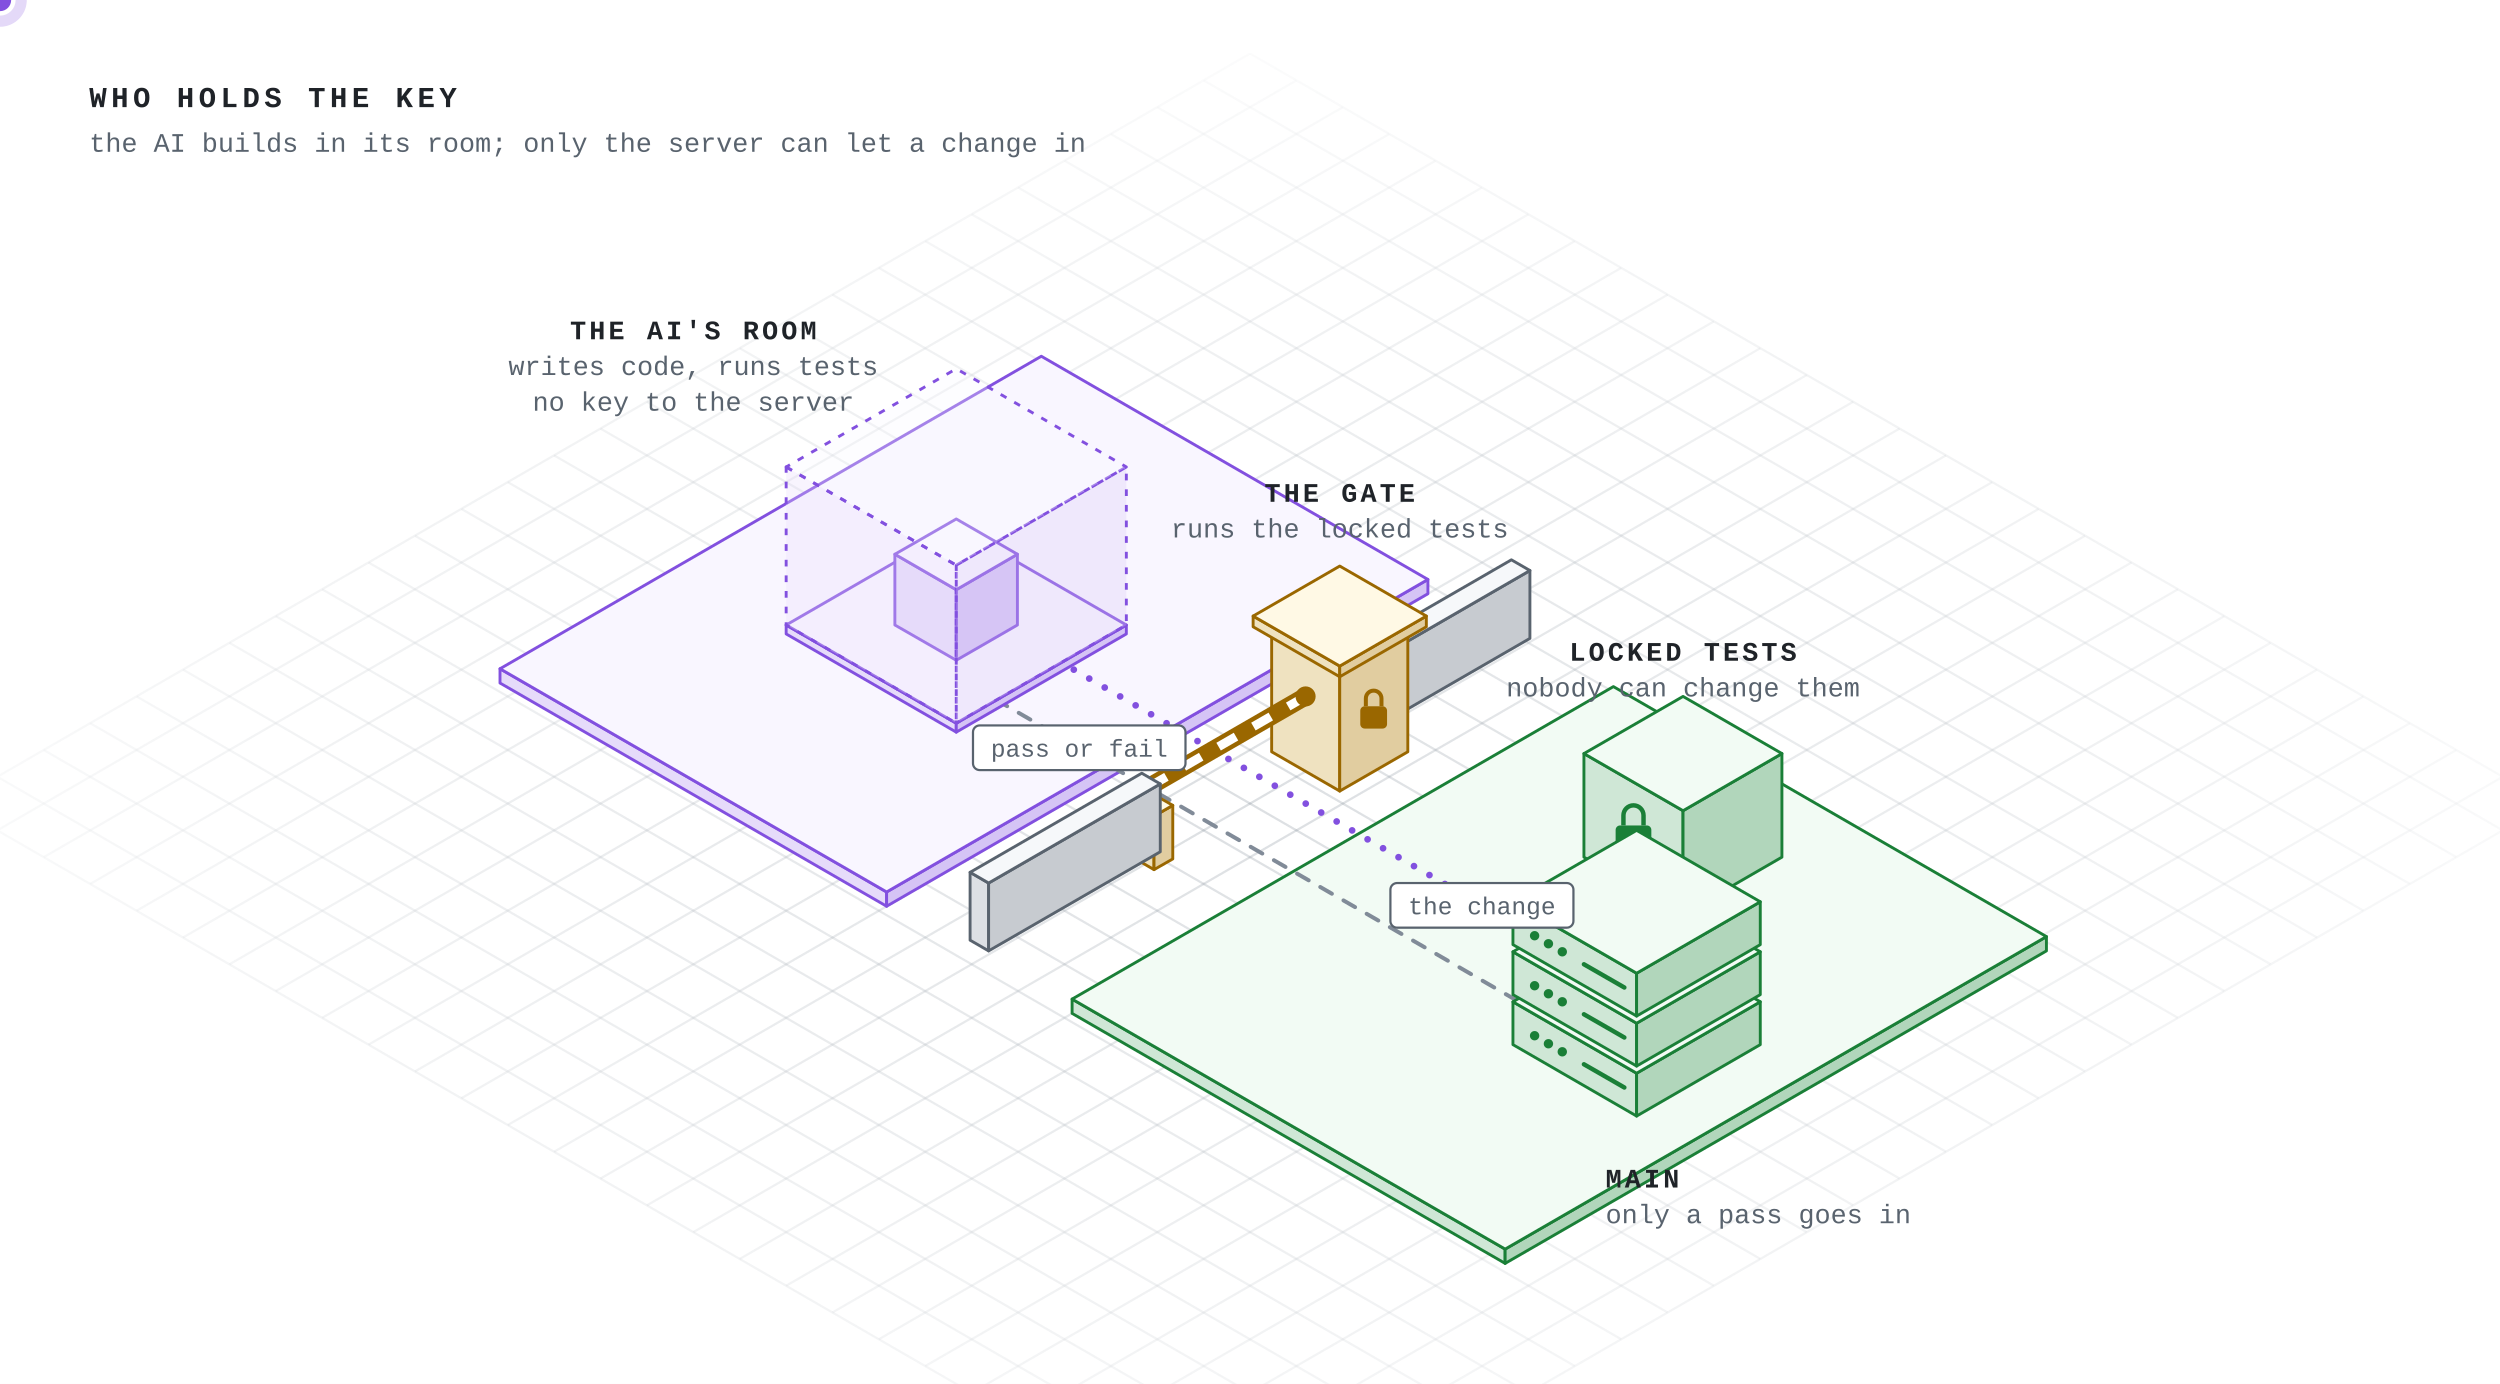
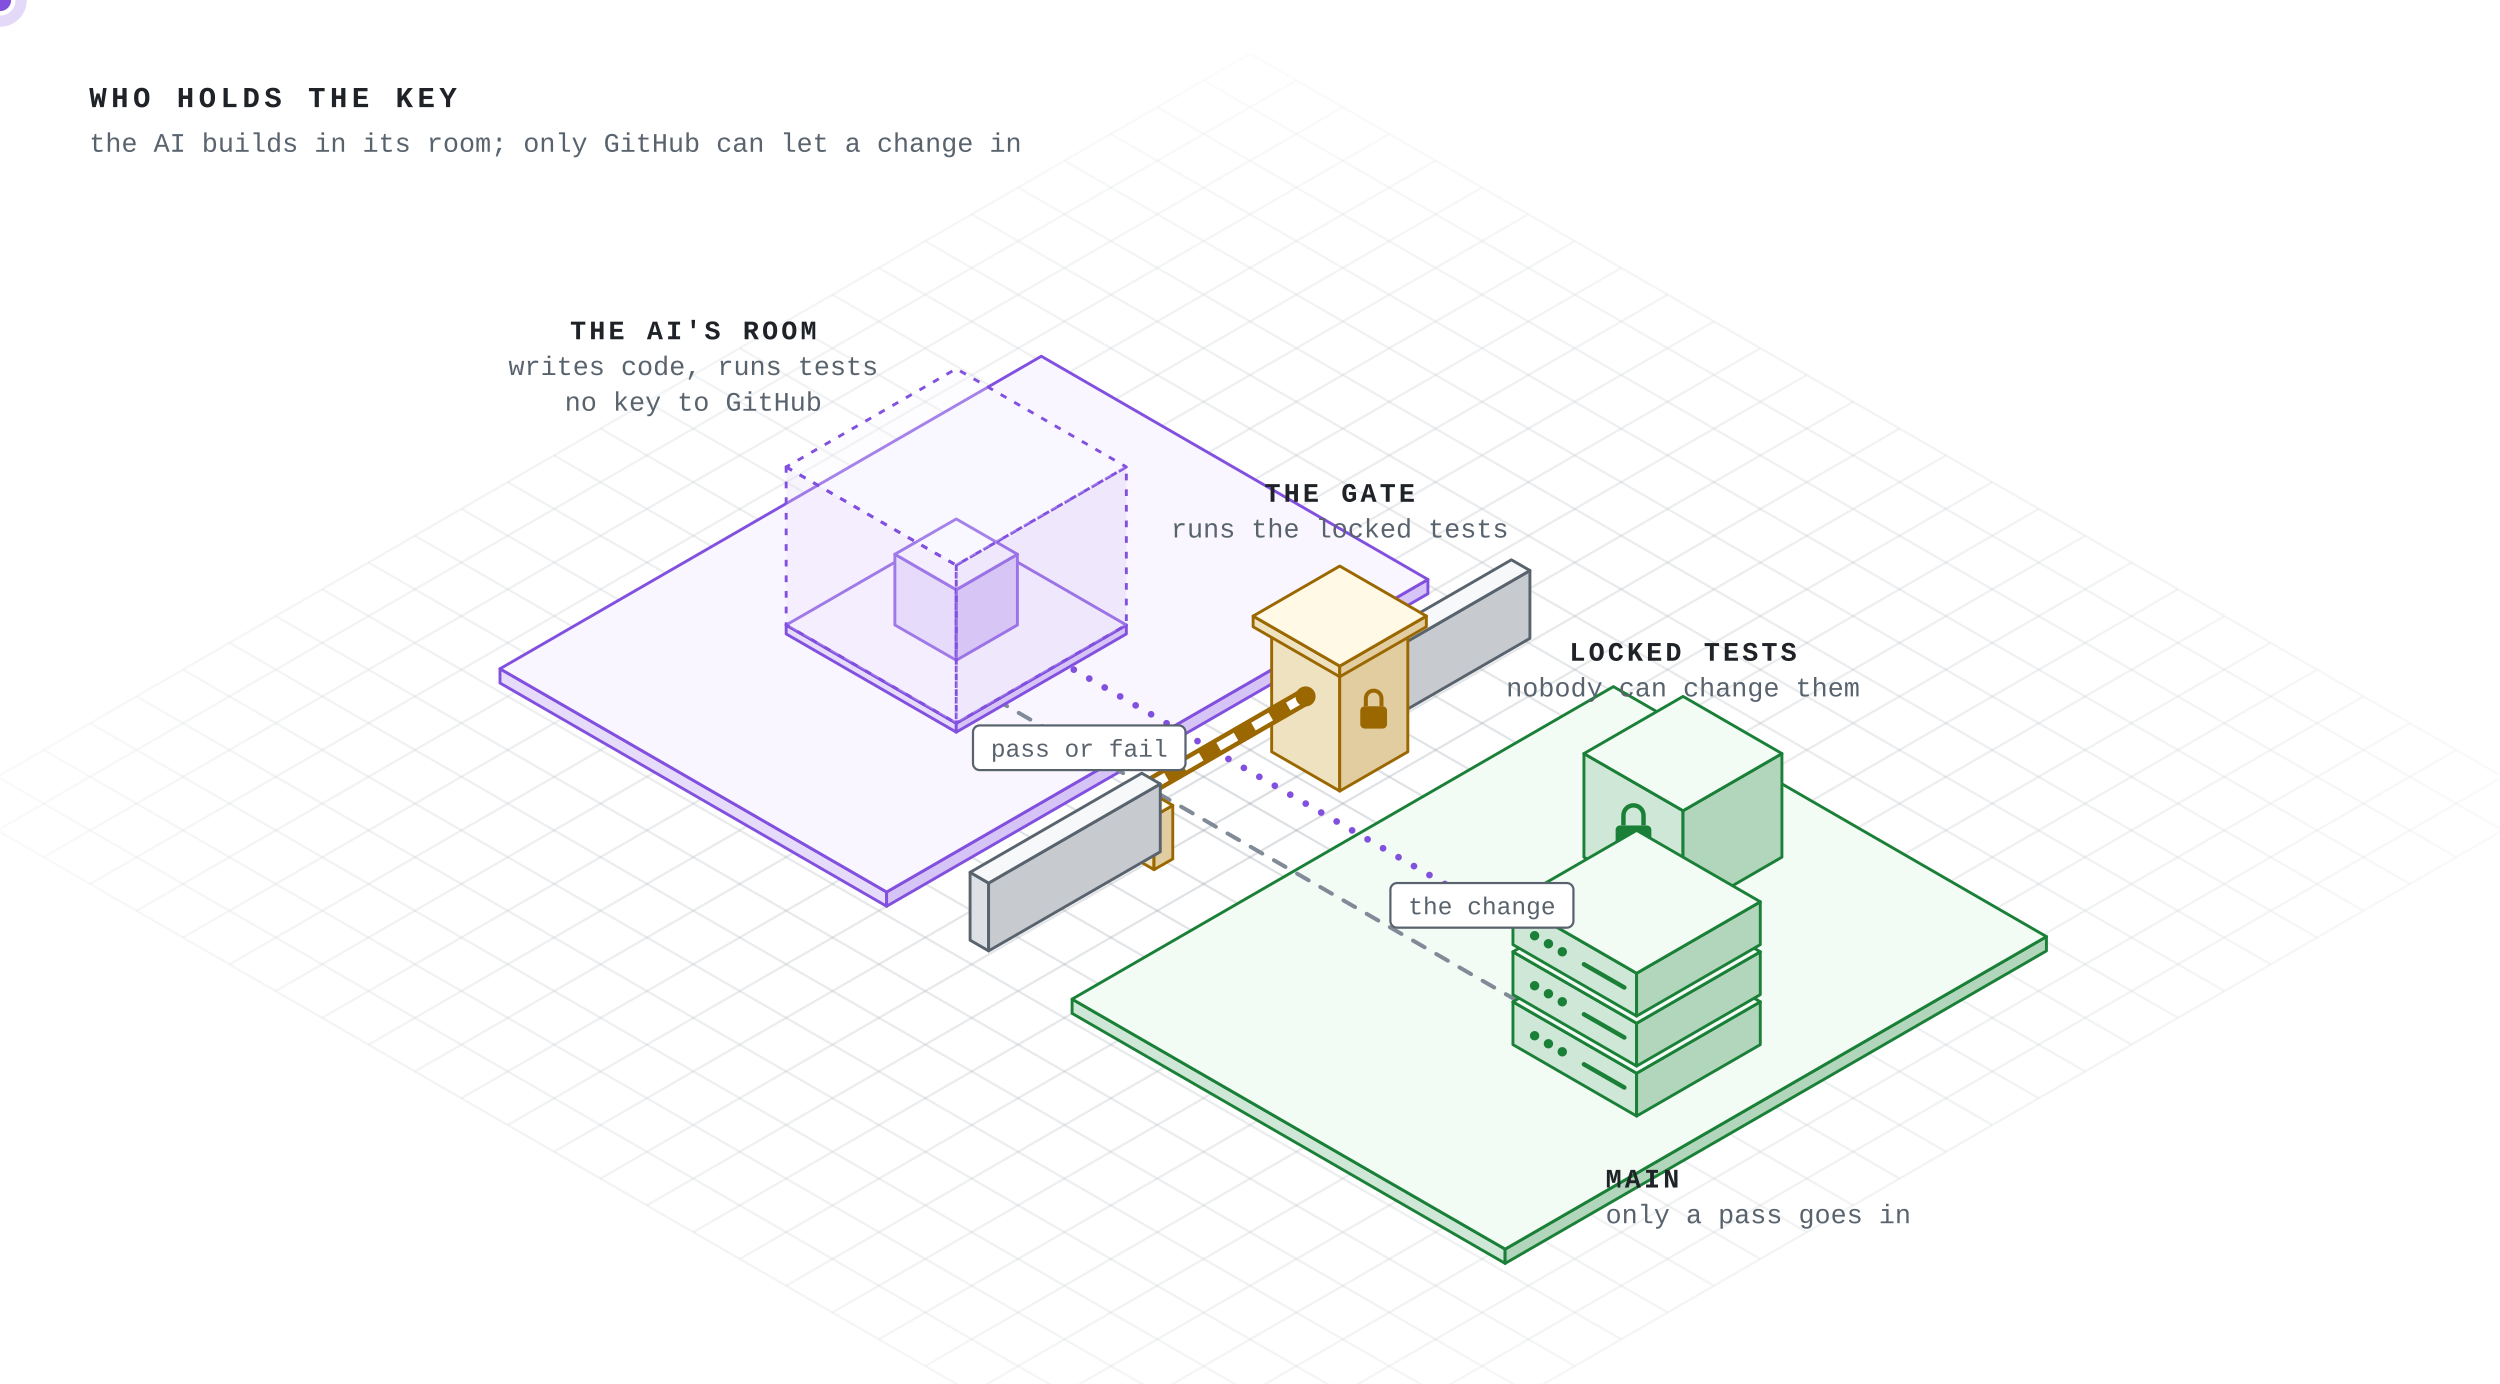
<svg xmlns="http://www.w3.org/2000/svg" viewBox="0 0 1120 620" width="1120" height="620" role="img" aria-labelledby="title desc" font-family="ui-monospace, SFMono-Regular, 'JetBrains Mono', 'Cascadia Mono', Menlo, Consolas, 'Liberation Mono', monospace">
  <defs>
    <radialGradient id="glow" cx="0.500" cy="0.581" r="0.6">
      <stop offset="0" stop-color="#fff" stop-opacity="1" />
      <stop offset="1" stop-color="#fff" stop-opacity="0" />
    </radialGradient>
    <mask id="fade">
      <rect width="1120" height="620" fill="url(#glow)" />
    </mask>
    <marker id="arrow-main" viewBox="0 0 10 10" refX="9" refY="5" markerWidth="10" markerHeight="10" markerUnits="userSpaceOnUse" orient="auto-start-reverse">
      <path d="M1,1 L9,5 L1,9 L3.2,5 z" fill="#8250df" />
    </marker>
    <marker id="arrow-side" viewBox="0 0 10 10" refX="9" refY="5" markerWidth="10" markerHeight="10" markerUnits="userSpaceOnUse" orient="auto-start-reverse">
      <path d="M1,1 L9,5 L1,9 L3.2,5 z" fill="#818b98" />
    </marker>
    <marker id="arrow-fail" viewBox="0 0 10 10" refX="9" refY="5" markerWidth="10" markerHeight="10" markerUnits="userSpaceOnUse" orient="auto-start-reverse">
      <path d="M1,1 L9,5 L1,9 L3.2,5 z" fill="#cf222e" />
    </marker>
    <marker id="arrow-pass" viewBox="0 0 10 10" refX="9" refY="5" markerWidth="10" markerHeight="10" markerUnits="userSpaceOnUse" orient="auto-start-reverse">
      <path d="M1,1 L9,5 L1,9 L3.2,5 z" fill="#1a7f37" />
    </marker>
  </defs>
  <style>.main{stroke-width:3;stroke-dasharray:0 8;animation:flow .8s linear infinite}.side{stroke-width:1.8;stroke-dasharray:6 6;animation:side 1.6s linear infinite}@keyframes flow{to{stroke-dashoffset:-8}}@keyframes side{to{stroke-dashoffset:-12}}.arm{transform-box:view-box;animation:arm 6.15s ease-in-out infinite}@keyframes arm{0%,21.7%{transform:rotate(0)}25.7%,65.9%{transform:rotate(80deg)}71.9%,100%{transform:rotate(0)}}@media (prefers-reduced-motion:reduce){.main,.side,.arm{animation:none}.ticket{display:none}}</style>
  <rect width="1120" height="620" fill="#ffffff" />
  <g mask="url(#fade)">
    <line x1="560.0" y1="24.0" x2="-22.0" y2="360.0" stroke="#818b98" stroke-opacity="0.28" stroke-width="1" />
    <line x1="560.0" y1="24.0" x2="1142.0" y2="360.0" stroke="#818b98" stroke-opacity="0.28" stroke-width="1" />
    <line x1="580.8" y1="36.0" x2="-1.2" y2="372.0" stroke="#818b98" stroke-opacity="0.28" stroke-width="1" />
    <line x1="539.2" y1="36.0" x2="1121.2" y2="372.0" stroke="#818b98" stroke-opacity="0.28" stroke-width="1" />
    <line x1="601.6" y1="48.0" x2="19.6" y2="384.0" stroke="#818b98" stroke-opacity="0.28" stroke-width="1" />
    <line x1="518.4" y1="48.0" x2="1100.4" y2="384.0" stroke="#818b98" stroke-opacity="0.28" stroke-width="1" />
    <line x1="622.4" y1="60.0" x2="40.4" y2="396.0" stroke="#818b98" stroke-opacity="0.28" stroke-width="1" />
    <line x1="497.6" y1="60.0" x2="1079.6" y2="396.0" stroke="#818b98" stroke-opacity="0.28" stroke-width="1" />
    <line x1="643.1" y1="72.0" x2="61.2" y2="408.0" stroke="#818b98" stroke-opacity="0.28" stroke-width="1" />
    <line x1="476.9" y1="72.0" x2="1058.8" y2="408.0" stroke="#818b98" stroke-opacity="0.28" stroke-width="1" />
    <line x1="663.9" y1="84.0" x2="82.0" y2="420.0" stroke="#818b98" stroke-opacity="0.28" stroke-width="1" />
    <line x1="456.1" y1="84.0" x2="1038.0" y2="420.0" stroke="#818b98" stroke-opacity="0.28" stroke-width="1" />
    <line x1="684.7" y1="96.0" x2="102.8" y2="432.0" stroke="#818b98" stroke-opacity="0.28" stroke-width="1" />
    <line x1="435.3" y1="96.0" x2="1017.2" y2="432.0" stroke="#818b98" stroke-opacity="0.28" stroke-width="1" />
    <line x1="705.5" y1="108.0" x2="123.5" y2="444.0" stroke="#818b98" stroke-opacity="0.28" stroke-width="1" />
    <line x1="414.5" y1="108.0" x2="996.5" y2="444.0" stroke="#818b98" stroke-opacity="0.28" stroke-width="1" />
    <line x1="726.3" y1="120.0" x2="144.3" y2="456.0" stroke="#818b98" stroke-opacity="0.28" stroke-width="1" />
    <line x1="393.7" y1="120.0" x2="975.7" y2="456.0" stroke="#818b98" stroke-opacity="0.28" stroke-width="1" />
    <line x1="747.1" y1="132.0" x2="165.1" y2="468.0" stroke="#818b98" stroke-opacity="0.28" stroke-width="1" />
    <line x1="372.9" y1="132.0" x2="954.9" y2="468.0" stroke="#818b98" stroke-opacity="0.28" stroke-width="1" />
    <line x1="767.8" y1="144.0" x2="185.9" y2="480.0" stroke="#818b98" stroke-opacity="0.28" stroke-width="1" />
    <line x1="352.2" y1="144.0" x2="934.1" y2="480.0" stroke="#818b98" stroke-opacity="0.28" stroke-width="1" />
    <line x1="788.6" y1="156.0" x2="206.7" y2="492.0" stroke="#818b98" stroke-opacity="0.28" stroke-width="1" />
    <line x1="331.4" y1="156.0" x2="913.3" y2="492.0" stroke="#818b98" stroke-opacity="0.28" stroke-width="1" />
    <line x1="809.4" y1="168.0" x2="227.5" y2="504.0" stroke="#818b98" stroke-opacity="0.28" stroke-width="1" />
    <line x1="310.6" y1="168.0" x2="892.5" y2="504.0" stroke="#818b98" stroke-opacity="0.28" stroke-width="1" />
    <line x1="830.2" y1="180.0" x2="248.2" y2="516.0" stroke="#818b98" stroke-opacity="0.28" stroke-width="1" />
    <line x1="289.8" y1="180.0" x2="871.8" y2="516.0" stroke="#818b98" stroke-opacity="0.28" stroke-width="1" />
    <line x1="851.0" y1="192.0" x2="269.0" y2="528.0" stroke="#818b98" stroke-opacity="0.28" stroke-width="1" />
    <line x1="269.0" y1="192.0" x2="851.0" y2="528.0" stroke="#818b98" stroke-opacity="0.28" stroke-width="1" />
    <line x1="871.8" y1="204.0" x2="289.8" y2="540.0" stroke="#818b98" stroke-opacity="0.28" stroke-width="1" />
    <line x1="248.2" y1="204.0" x2="830.2" y2="540.0" stroke="#818b98" stroke-opacity="0.28" stroke-width="1" />
    <line x1="892.5" y1="216.0" x2="310.6" y2="552.0" stroke="#818b98" stroke-opacity="0.28" stroke-width="1" />
    <line x1="227.5" y1="216.0" x2="809.4" y2="552.0" stroke="#818b98" stroke-opacity="0.28" stroke-width="1" />
    <line x1="913.3" y1="228.0" x2="331.4" y2="564.0" stroke="#818b98" stroke-opacity="0.28" stroke-width="1" />
    <line x1="206.7" y1="228.0" x2="788.6" y2="564.0" stroke="#818b98" stroke-opacity="0.28" stroke-width="1" />
    <line x1="934.1" y1="240.0" x2="352.2" y2="576.0" stroke="#818b98" stroke-opacity="0.28" stroke-width="1" />
    <line x1="185.9" y1="240.0" x2="767.8" y2="576.0" stroke="#818b98" stroke-opacity="0.28" stroke-width="1" />
    <line x1="954.9" y1="252.0" x2="372.9" y2="588.0" stroke="#818b98" stroke-opacity="0.28" stroke-width="1" />
    <line x1="165.1" y1="252.0" x2="747.1" y2="588.0" stroke="#818b98" stroke-opacity="0.28" stroke-width="1" />
    <line x1="975.7" y1="264.0" x2="393.7" y2="600.0" stroke="#818b98" stroke-opacity="0.28" stroke-width="1" />
    <line x1="144.3" y1="264.0" x2="726.3" y2="600.0" stroke="#818b98" stroke-opacity="0.28" stroke-width="1" />
    <line x1="996.5" y1="276.0" x2="414.5" y2="612.0" stroke="#818b98" stroke-opacity="0.28" stroke-width="1" />
    <line x1="123.5" y1="276.0" x2="705.5" y2="612.0" stroke="#818b98" stroke-opacity="0.28" stroke-width="1" />
    <line x1="1017.2" y1="288.0" x2="435.3" y2="624.0" stroke="#818b98" stroke-opacity="0.28" stroke-width="1" />
    <line x1="102.8" y1="288.0" x2="684.7" y2="624.0" stroke="#818b98" stroke-opacity="0.28" stroke-width="1" />
    <line x1="1038.0" y1="300.0" x2="456.1" y2="636.0" stroke="#818b98" stroke-opacity="0.28" stroke-width="1" />
    <line x1="82.0" y1="300.0" x2="663.9" y2="636.0" stroke="#818b98" stroke-opacity="0.28" stroke-width="1" />
    <line x1="1058.8" y1="312.0" x2="476.9" y2="648.0" stroke="#818b98" stroke-opacity="0.28" stroke-width="1" />
    <line x1="61.2" y1="312.0" x2="643.1" y2="648.0" stroke="#818b98" stroke-opacity="0.28" stroke-width="1" />
    <line x1="1079.6" y1="324.0" x2="497.6" y2="660.0" stroke="#818b98" stroke-opacity="0.28" stroke-width="1" />
    <line x1="40.4" y1="324.0" x2="622.4" y2="660.0" stroke="#818b98" stroke-opacity="0.28" stroke-width="1" />
    <line x1="1100.4" y1="336.0" x2="518.4" y2="672.0" stroke="#818b98" stroke-opacity="0.28" stroke-width="1" />
    <line x1="19.6" y1="336.0" x2="601.6" y2="672.0" stroke="#818b98" stroke-opacity="0.28" stroke-width="1" />
    <line x1="1121.2" y1="348.0" x2="539.2" y2="684.0" stroke="#818b98" stroke-opacity="0.28" stroke-width="1" />
    <line x1="-1.2" y1="348.0" x2="580.8" y2="684.0" stroke="#818b98" stroke-opacity="0.28" stroke-width="1" />
    <line x1="1142.0" y1="360.0" x2="560.0" y2="696.0" stroke="#818b98" stroke-opacity="0.28" stroke-width="1" />
    <line x1="-22.0" y1="360.0" x2="560.0" y2="696.0" stroke="#818b98" stroke-opacity="0.28" stroke-width="1" />
  </g>
  <polygon points="224.0,299.6 397.2,399.6 397.2,406.0 224.0,306.0" fill="#e6dbfa" stroke="#8250df" stroke-width="1.3" stroke-linejoin="round" />
  <polygon points="397.2,399.6 639.7,259.6 639.7,266.0 397.2,406.0" fill="#d5c4f5" stroke="#8250df" stroke-width="1.3" stroke-linejoin="round" />
  <polygon points="224.0,299.6 397.2,399.6 639.7,259.6 466.5,159.6" fill="#f9f6ff" stroke="#8250df" stroke-width="1.3" stroke-linejoin="round" />
  <polygon points="480.3,447.6 674.3,559.6 674.3,566.0 480.3,454.0" fill="#cfe7d6" stroke="#1a7f37" stroke-width="1.3" stroke-linejoin="round" />
  <polygon points="674.3,559.6 916.8,419.6 916.8,426.0 674.3,566.0" fill="#b1d6bb" stroke="#1a7f37" stroke-width="1.3" stroke-linejoin="round" />
  <polygon points="480.3,447.6 674.3,559.6 916.8,419.6 722.8,307.6" fill="#f2fbf4" stroke="#1a7f37" stroke-width="1.3" stroke-linejoin="round" />
  <polyline class="main" points="467.2,292.0 719.3,437.6" fill="none" stroke="#8250df" stroke-linecap="round" stroke-linejoin="round" marker-end="url(#arrow-main)" />
  <polyline class="side" points="690.2,454.4 438.1,308.8" fill="none" stroke="#818b98" stroke-linecap="round" stroke-linejoin="round" marker-end="url(#arrow-side)" />
  <polygon points="352.2,280.0 428.4,324.0 428.4,328.0 352.2,284.0" fill="#e6dbfa" stroke="#8250df" stroke-width="1.3" stroke-linejoin="round" />
  <polygon points="428.4,324.0 504.6,280.0 504.6,284.0 428.4,328.0" fill="#d5c4f5" stroke="#8250df" stroke-width="1.3" stroke-linejoin="round" />
  <polygon points="352.2,280.0 428.4,324.0 504.6,280.0 428.4,236.0" fill="#f9f6ff" stroke="#8250df" stroke-width="1.3" stroke-linejoin="round" />
  <polygon points="400.9,248.3 428.4,264.2 428.4,295.8 400.9,280.0" fill="#e6dbfa" stroke="#8250df" stroke-width="1.3" stroke-linejoin="round" />
  <polygon points="428.4,264.2 455.8,248.3 455.8,280.0 428.4,295.8" fill="#d5c4f5" stroke="#8250df" stroke-width="1.3" stroke-linejoin="round" />
  <polygon points="400.9,248.3 428.4,264.2 455.8,248.3 428.4,232.5" fill="#f9f6ff" stroke="#8250df" stroke-width="1.3" stroke-linejoin="round" />
  <polygon points="352.2,209.2 428.4,253.2 428.4,324.0 352.2,280.0" fill="#e6dbfa" stroke="#8250df" stroke-width="1.3" stroke-linejoin="round" fill-opacity="0.3" stroke-dasharray="3 4" />
  <polygon points="428.4,253.2 504.6,209.2 504.6,280.0 428.4,324.0" fill="#d5c4f5" stroke="#8250df" stroke-width="1.3" stroke-linejoin="round" fill-opacity="0.3" stroke-dasharray="3 4" />
  <polygon points="352.2,209.2 428.4,253.2 504.6,209.2 428.4,165.2" fill="#f9f6ff" stroke="#8250df" stroke-width="1.3" stroke-linejoin="round" fill-opacity="0.3" stroke-dasharray="3 4" />
  <polygon points="612.7,288.0 621.0,292.8 621.0,323.2 612.7,318.4" fill="#dde0e4" stroke="#59636e" stroke-width="1.3" stroke-linejoin="round" />
  <polygon points="621.0,292.8 685.4,255.6 685.4,286.0 621.0,323.2" fill="#c7cbd0" stroke="#59636e" stroke-width="1.3" stroke-linejoin="round" />
  <polygon points="612.7,288.0 621.0,292.8 685.4,255.6 677.1,250.8" fill="#f6f8fa" stroke="#59636e" stroke-width="1.3" stroke-linejoin="round" />
  <polygon points="569.7,280.8 600.2,298.4 600.2,354.4 569.7,336.8" fill="#efe2c0" stroke="#9a6700" stroke-width="1.3" stroke-linejoin="round" />
  <polygon points="600.2,298.4 630.7,280.8 630.7,336.8 600.2,354.4" fill="#e1cda0" stroke="#9a6700" stroke-width="1.3" stroke-linejoin="round" />
  <polygon points="569.7,280.8 600.2,298.4 630.7,280.8 600.2,263.2" fill="#fff9e5" stroke="#9a6700" stroke-width="1.3" stroke-linejoin="round" />
  <polygon points="561.4,276.0 600.2,298.4 600.2,303.2 561.4,280.8" fill="#efe2c0" stroke="#9a6700" stroke-width="1.3" stroke-linejoin="round" />
  <polygon points="600.2,298.4 639.0,276.0 639.0,280.8 600.2,303.2" fill="#e1cda0" stroke="#9a6700" stroke-width="1.3" stroke-linejoin="round" />
  <polygon points="561.4,276.0 600.2,298.4 639.0,276.0 600.2,253.6" fill="#fff9e5" stroke="#9a6700" stroke-width="1.3" stroke-linejoin="round" />
  <rect x="609.4" y="316.4" width="12" height="10" rx="2" fill="#9a6700" />
  <path d="M611.9,316.4 v-3.5 a3.5,3.5 0 0 1 7,0 v3.5" fill="none" stroke="#9a6700" stroke-width="1.8" />
  <polygon points="508.7,360.8 517.0,365.6 517.0,389.6 508.7,384.8" fill="#efe2c0" stroke="#9a6700" stroke-width="1.3" stroke-linejoin="round" />
  <polygon points="517.0,365.6 525.4,360.8 525.4,384.8 517.0,389.6" fill="#e1cda0" stroke="#9a6700" stroke-width="1.3" stroke-linejoin="round" />
  <polygon points="508.7,360.8 517.0,365.6 525.4,360.8 517.0,356.0" fill="#fff9e5" stroke="#9a6700" stroke-width="1.3" stroke-linejoin="round" />
  <g class="arm" style="transform-origin:584.9px 312.0px">
    <line x1="584.9" y1="312.0" x2="517.0" y2="351.2" stroke="#9a6700" stroke-width="8" stroke-linecap="round" />
    <line x1="584.9" y1="312.0" x2="517.0" y2="351.2" stroke="#ffffff" stroke-width="4" stroke-dasharray="9 9" />
  </g>
  <circle cx="584.9" cy="312.0" r="4.5" fill="#9a6700" />
  <polygon points="434.6,390.8 442.9,395.6 442.9,426.0 434.6,421.2" fill="#dde0e4" stroke="#59636e" stroke-width="1.3" stroke-linejoin="round" />
  <polygon points="442.9,395.6 519.8,351.2 519.8,381.6 442.9,426.0" fill="#c7cbd0" stroke="#59636e" stroke-width="1.3" stroke-linejoin="round" />
  <polygon points="434.6,390.8 442.9,395.6 519.8,351.2 511.5,346.4" fill="#f6f8fa" stroke="#59636e" stroke-width="1.3" stroke-linejoin="round" />
  <polygon points="709.6,337.6 754.0,363.2 754.0,409.6 709.6,384.0" fill="#cfe7d6" stroke="#1a7f37" stroke-width="1.3" stroke-linejoin="round" />
  <polygon points="754.0,363.2 798.3,337.6 798.3,384.0 754.0,409.6" fill="#b1d6bb" stroke="#1a7f37" stroke-width="1.3" stroke-linejoin="round" />
  <polygon points="709.6,337.6 754.0,363.2 798.3,337.6 754.0,312.0" fill="#f2fbf4" stroke="#1a7f37" stroke-width="1.3" stroke-linejoin="round" />
  <rect x="723.8" y="369.8" width="16" height="13" rx="2" fill="#1a7f37" />
  <path d="M727.3,369.8 v-4.5 a4.5,4.5 0 0 1 9,0 v4.5" fill="none" stroke="#1a7f37" stroke-width="2" />
  <polygon points="677.8,448.8 733.2,480.8 733.2,500.0 677.8,468.0" fill="#cfe7d6" stroke="#1a7f37" stroke-width="1.3" stroke-linejoin="round" />
  <polygon points="733.2,480.8 788.6,448.8 788.6,468.0 733.2,500.0" fill="#b1d6bb" stroke="#1a7f37" stroke-width="1.3" stroke-linejoin="round" />
  <polygon points="677.8,448.8 733.2,480.8 788.6,448.8 733.2,416.8" fill="#f2fbf4" stroke="#1a7f37" stroke-width="1.3" stroke-linejoin="round" />
  <circle cx="687.5" cy="464.0" r="2.1" fill="#1a7f37" />
  <circle cx="693.7" cy="467.6" r="2.1" fill="#1a7f37" />
  <circle cx="699.9" cy="471.2" r="2.1" fill="#1a7f37" />
  <line x1="709.6" y1="476.8" x2="727.7" y2="487.2" stroke="#1a7f37" stroke-width="2" stroke-linecap="round" />
  <polygon points="677.8,426.4 733.2,458.4 733.2,477.6 677.8,445.6" fill="#cfe7d6" stroke="#1a7f37" stroke-width="1.3" stroke-linejoin="round" />
  <polygon points="733.2,458.4 788.6,426.4 788.6,445.6 733.2,477.6" fill="#b1d6bb" stroke="#1a7f37" stroke-width="1.3" stroke-linejoin="round" />
  <polygon points="677.8,426.4 733.2,458.4 788.6,426.4 733.2,394.4" fill="#f2fbf4" stroke="#1a7f37" stroke-width="1.3" stroke-linejoin="round" />
  <circle cx="687.5" cy="441.6" r="2.1" fill="#1a7f37" />
  <circle cx="693.7" cy="445.2" r="2.1" fill="#1a7f37" />
  <circle cx="699.9" cy="448.8" r="2.1" fill="#1a7f37" />
  <line x1="709.6" y1="454.4" x2="727.7" y2="464.8" stroke="#1a7f37" stroke-width="2" stroke-linecap="round" />
  <polygon points="677.8,404.0 733.2,436.0 733.2,455.2 677.8,423.2" fill="#cfe7d6" stroke="#1a7f37" stroke-width="1.3" stroke-linejoin="round" />
  <polygon points="733.2,436.0 788.6,404.0 788.6,423.2 733.2,455.2" fill="#b1d6bb" stroke="#1a7f37" stroke-width="1.3" stroke-linejoin="round" />
  <polygon points="677.8,404.0 733.2,436.0 788.6,404.0 733.2,372.0" fill="#f2fbf4" stroke="#1a7f37" stroke-width="1.3" stroke-linejoin="round" />
  <circle cx="687.5" cy="419.2" r="2.1" fill="#1a7f37" />
  <circle cx="693.7" cy="422.8" r="2.1" fill="#1a7f37" />
  <circle cx="699.9" cy="426.4" r="2.1" fill="#1a7f37" />
  <line x1="709.6" y1="432.0" x2="727.7" y2="442.4" stroke="#1a7f37" stroke-width="2" stroke-linecap="round" />
  <text x="40" y="48" font-size="13" font-weight="700" letter-spacing="2" fill="#1f2328">WHO HOLDS THE KEY</text>
-   <text x="40" y="68" font-size="12" fill="#59636e">the AI builds in its room; only the server can let a change in</text>
+   <text x="40" y="68" font-size="12" fill="#59636e">the AI builds in its room; only GitHub can let a change in</text>
  <rect x="622.9" y="395.6" width="82.0" height="20" rx="3" fill="#ffffff" stroke="#59636e" />
  <text x="663.9" y="409.6" text-anchor="middle" font-size="11" fill="#59636e">the change</text>
  <rect x="435.9" y="325.0" width="95.2" height="20" rx="3" fill="#ffffff" stroke="#59636e" />
  <text x="483.5" y="339.0" text-anchor="middle" font-size="11" fill="#59636e">pass or fail</text>
  <text x="310.6" y="152.0" text-anchor="middle" font-size="12" font-weight="700" letter-spacing="1.4" fill="#1f2328">THE AI'S ROOM</text>
  <text x="310.6" y="168.0" text-anchor="middle" font-size="12" fill="#59636e">writes code, runs tests</text>
-   <text x="310.6" y="184.0" text-anchor="middle" font-size="12" fill="#59636e">no key to the server</text>
+   <text x="310.6" y="184.0" text-anchor="middle" font-size="12" fill="#59636e">no key to GitHub</text>
  <text x="754.0" y="296.0" text-anchor="middle" font-size="12" font-weight="700" letter-spacing="1.4" fill="#1f2328">LOCKED TESTS</text>
  <text x="754.0" y="312.0" text-anchor="middle" font-size="12" fill="#59636e">nobody can change them</text>
  <text x="719.3" y="532.0" text-anchor="start" font-size="12" font-weight="700" letter-spacing="1.4" fill="#1f2328">MAIN</text>
  <text x="719.3" y="548.0" text-anchor="start" font-size="12" fill="#59636e">only a pass goes in</text>
  <text x="600.2" y="224.8" text-anchor="middle" font-size="12" font-weight="700" letter-spacing="1.4" fill="#1f2328">THE GATE</text>
  <text x="600.2" y="240.8" text-anchor="middle" font-size="12" fill="#59636e">runs the locked tests</text>
  <g class="ticket">
    <circle r="12" fill="#8250df" opacity="0.22">
      <animate attributeName="fill" values="#8250df;#1a7f37" keyTimes="0;0.379" calcMode="discrete" dur="6.15s" repeatCount="indefinite" />
    </circle>
    <circle r="6" fill="#8250df" stroke="#ffffff" stroke-width="2">
      <animate attributeName="fill" values="#8250df;#1a7f37" keyTimes="0;0.379" calcMode="discrete" dur="6.15s" repeatCount="indefinite" />
    </circle>
    <animateMotion path="M467.2,292.0 L555.8,343.2 L555.8,343.2 L719.3,437.6" keyPoints="0;0;0.352;0.352;0.352;1;1;1" keyTimes="0;0.081;0.233;0.379;0.379;0.659;0.756;1" calcMode="linear" dur="6.15s" repeatCount="indefinite" />
  </g>
</svg>
